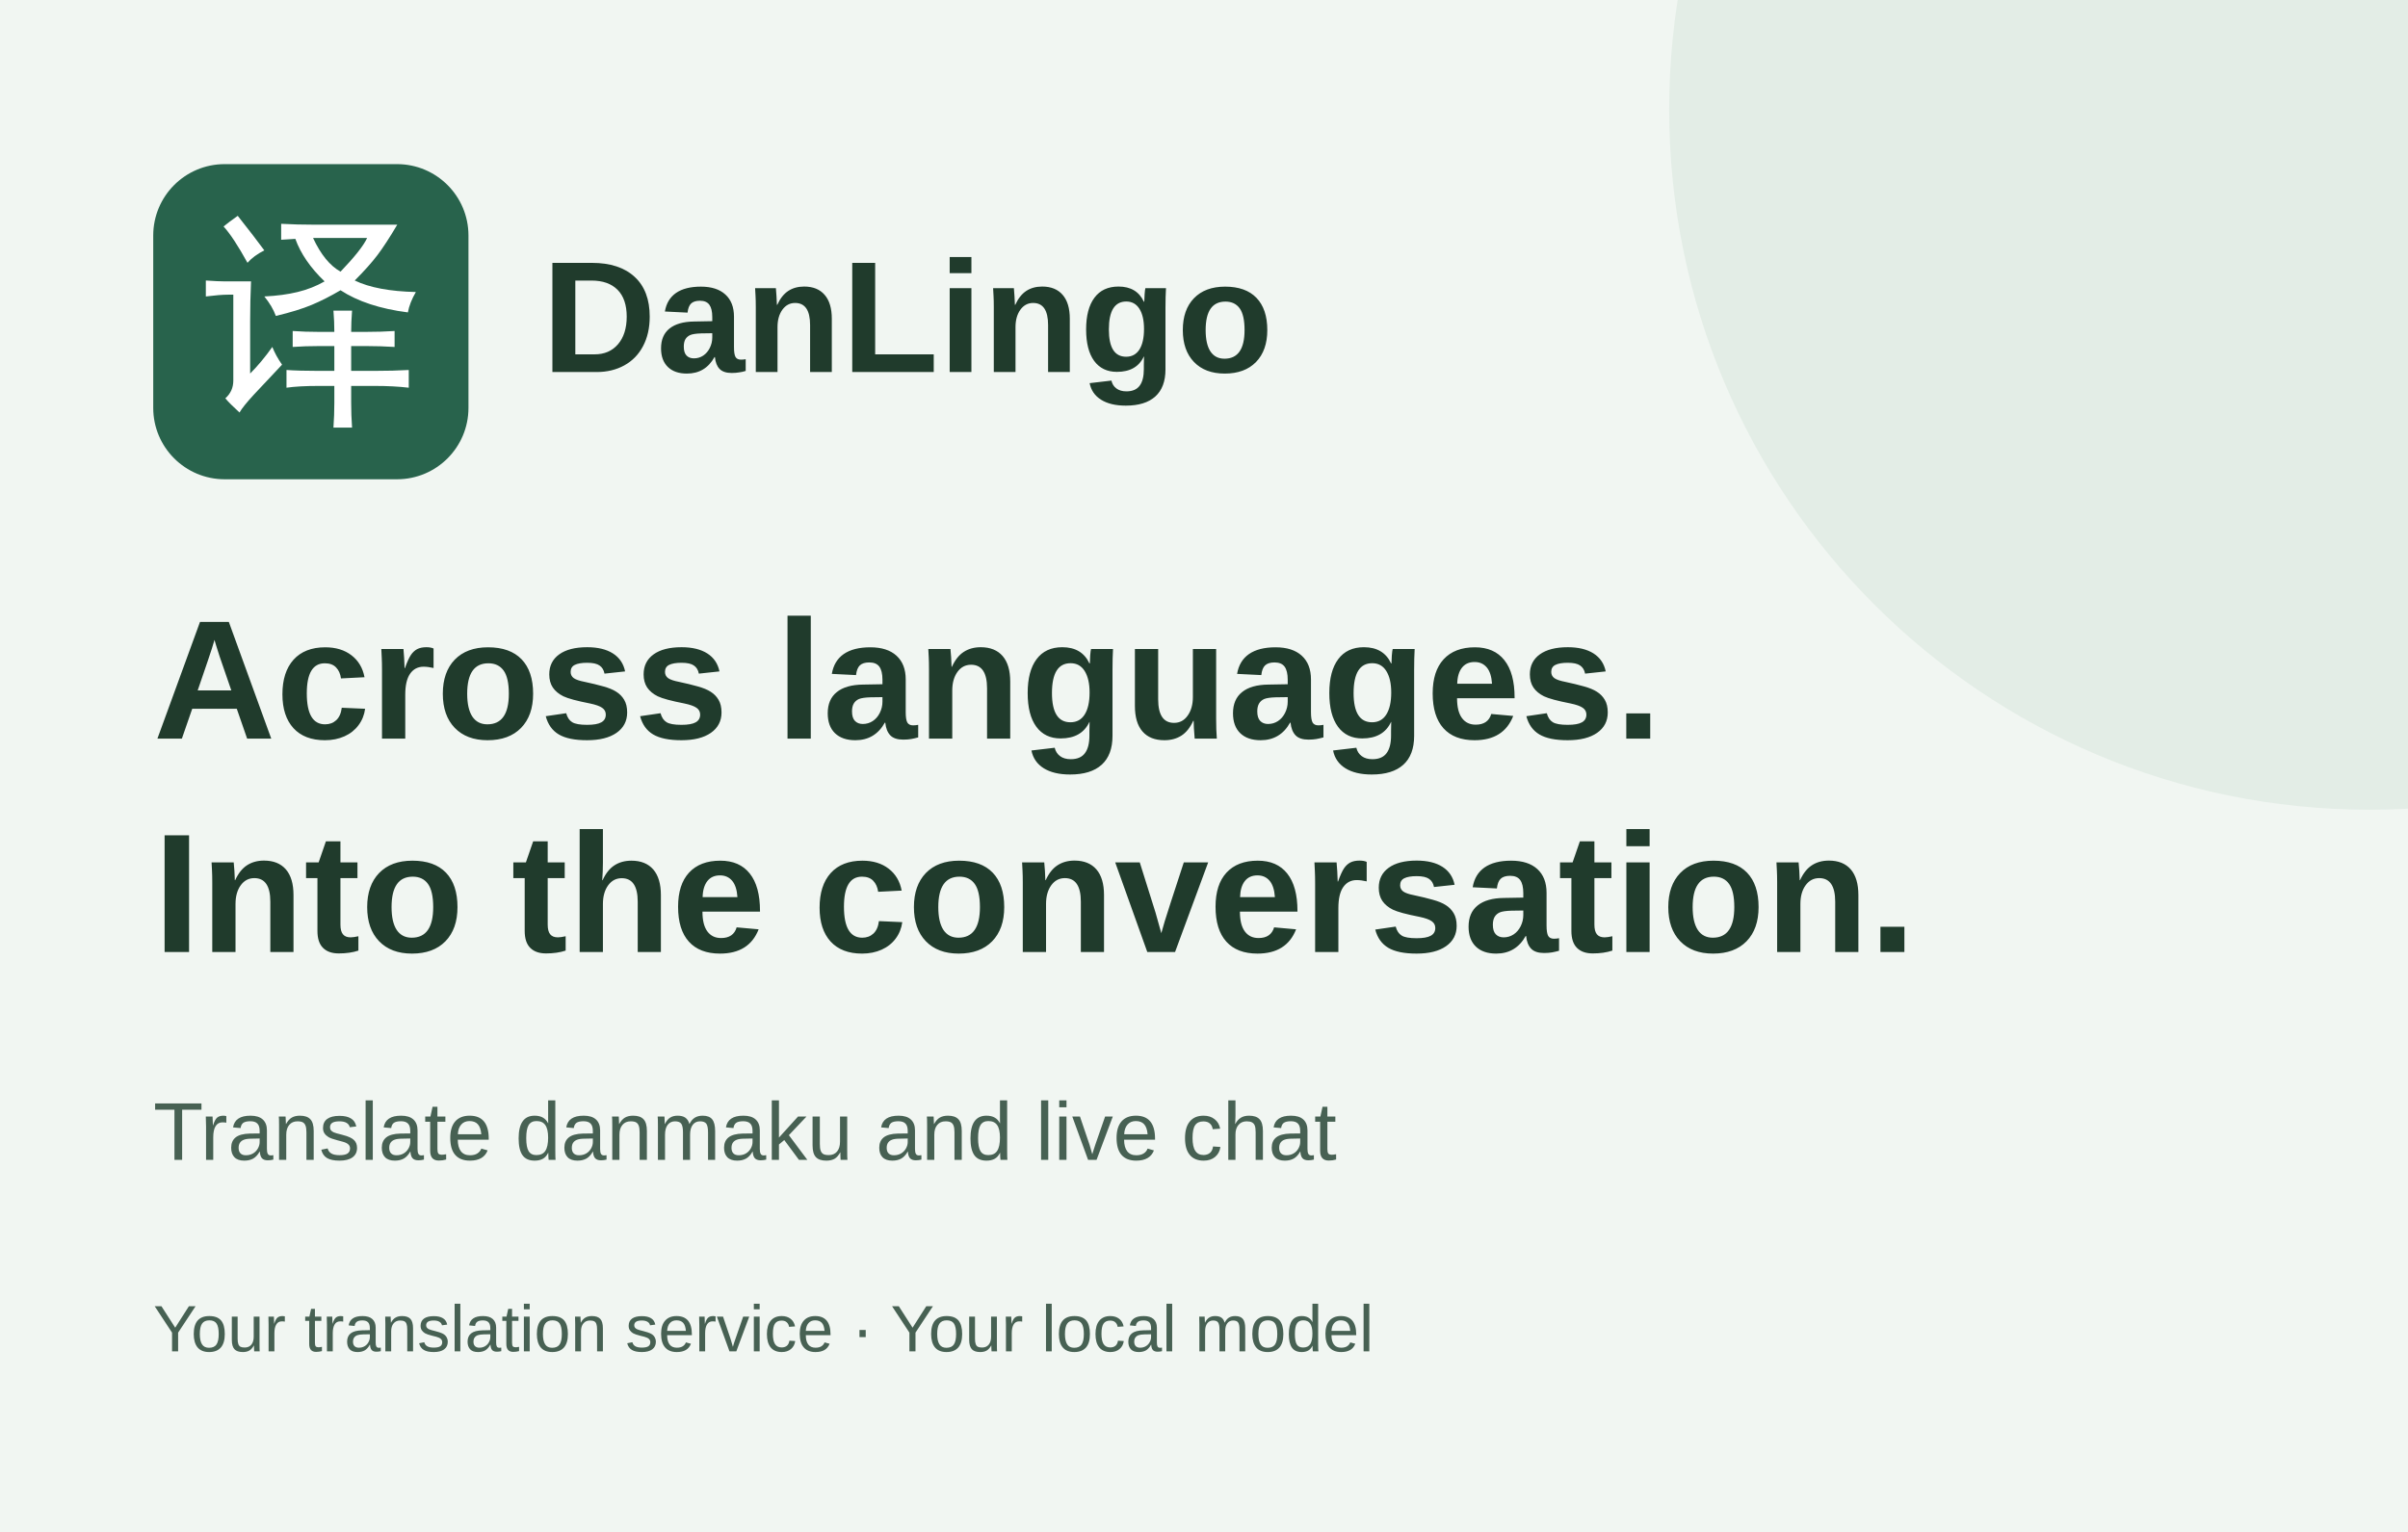
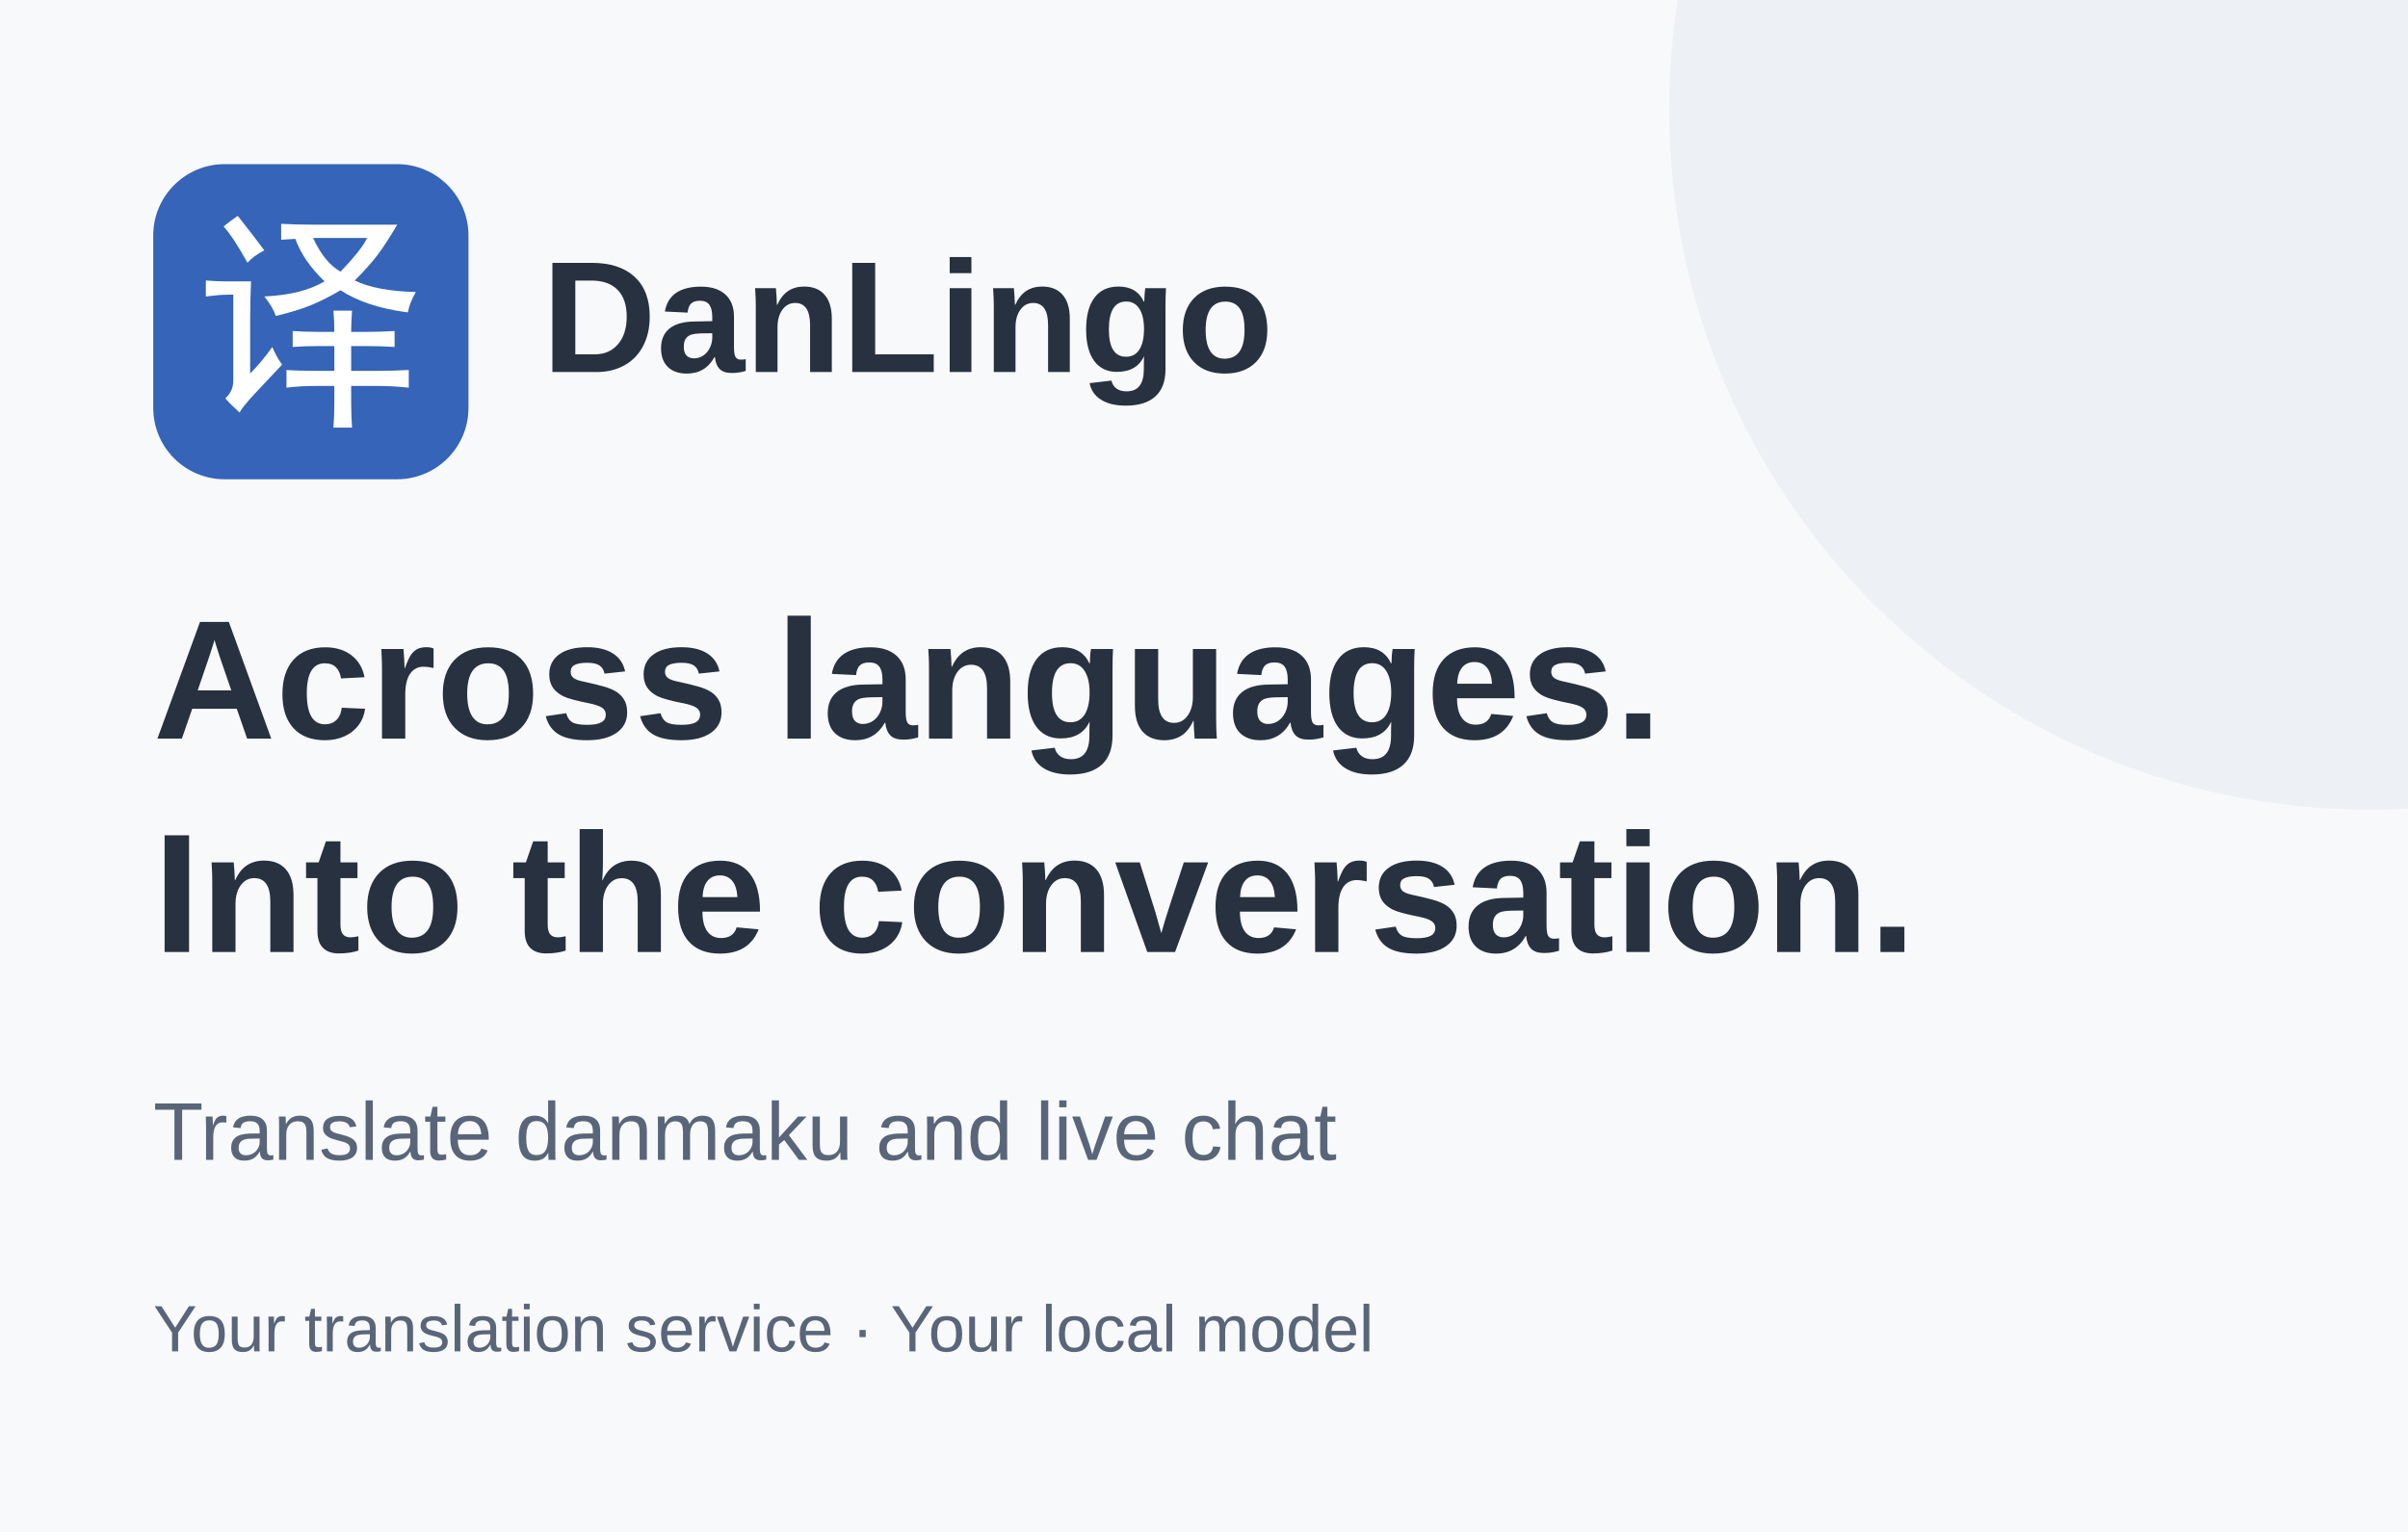
<svg xmlns="http://www.w3.org/2000/svg" width="440" height="280" viewBox="0 0 440 280" role="img" aria-label="DanLingo: Translate danmaku and live chat">
-   <rect width="440" height="280" fill="#f1f6f2" />
-   <circle cx="433" cy="20" r="128" fill="#e3ede6" />
+   <rect width="440" height="280" fill="#f8f9fb" />
+   <circle cx="433" cy="20" r="128" fill="#edf0f4" />
  <g transform="translate(28 30) scale(.45)">
-     <rect width="128" height="128" rx="29" fill="#28634c" />
+     <rect width="128" height="128" rx="29" fill="#3564b8" />
    <path fill="#ffffff" transform="translate(17.7615 96.9247) scale(0.359833 -0.359833)" d="M95 184V202Q113 201 133 201H226Q213 179 203.5 166.5Q194 154 178 138Q203 126 247 125Q240 113 238 102Q191 108 162 127Q145 117 129.5 110.5Q114 104 89 98Q85 109 76 120Q97 121 113.5 125.0Q130 129 144 137Q120 160 111 185ZM155 80Q155 92 154 104H175Q174 91 174 80H190Q208 80 223 81V63Q207 64 191 64H174V36H200Q222 36 239 37V17Q222 19 201 19H174V0Q174 -14 175 -28H154Q155 -14 155 0V19H137Q115 19 101 17V37Q115 36 137 36H155V64H138Q122 64 108 63V81Q122 80 138 80ZM61 137Q60 115 60 92V33Q73 46 85 63Q89 53 96 43Q77 23 64.5 9.5Q52 -4 48 -11Q37 -1 32 5Q41 13 41 25V122H35Q26 122 10 120V138Q24 137 32 137ZM192 186H131Q144 158 162 148Q186 173 192 186ZM30 199Q36 204 46 211Q65 187 76 172Q64 166 57 158Q41 187 30 199Z" />
  </g>
-   <g font-family="Segoe UI,Arial,sans-serif" fill="#203b2c">
+   <g font-family="Segoe UI,Arial,sans-serif" fill="#27313f">
    <text x="99" y="68" font-size="29" font-weight="650">DanLingo</text>
    <text x="28" y="135" font-size="31" font-weight="650">Across languages.</text>
    <text x="28" y="174" font-size="31" font-weight="650">Into the conversation.</text>
-     <text x="28" y="212" font-size="15" fill="#476153">Translate danmaku and live chat</text>
-     <text x="28" y="247" font-size="12" fill="#476153">Your translation service · Your local model</text>
+     <text x="28" y="212" font-size="15" fill="#596579">Translate danmaku and live chat</text>
+     <text x="28" y="247" font-size="12" fill="#596579">Your translation service · Your local model</text>
  </g>
</svg>
